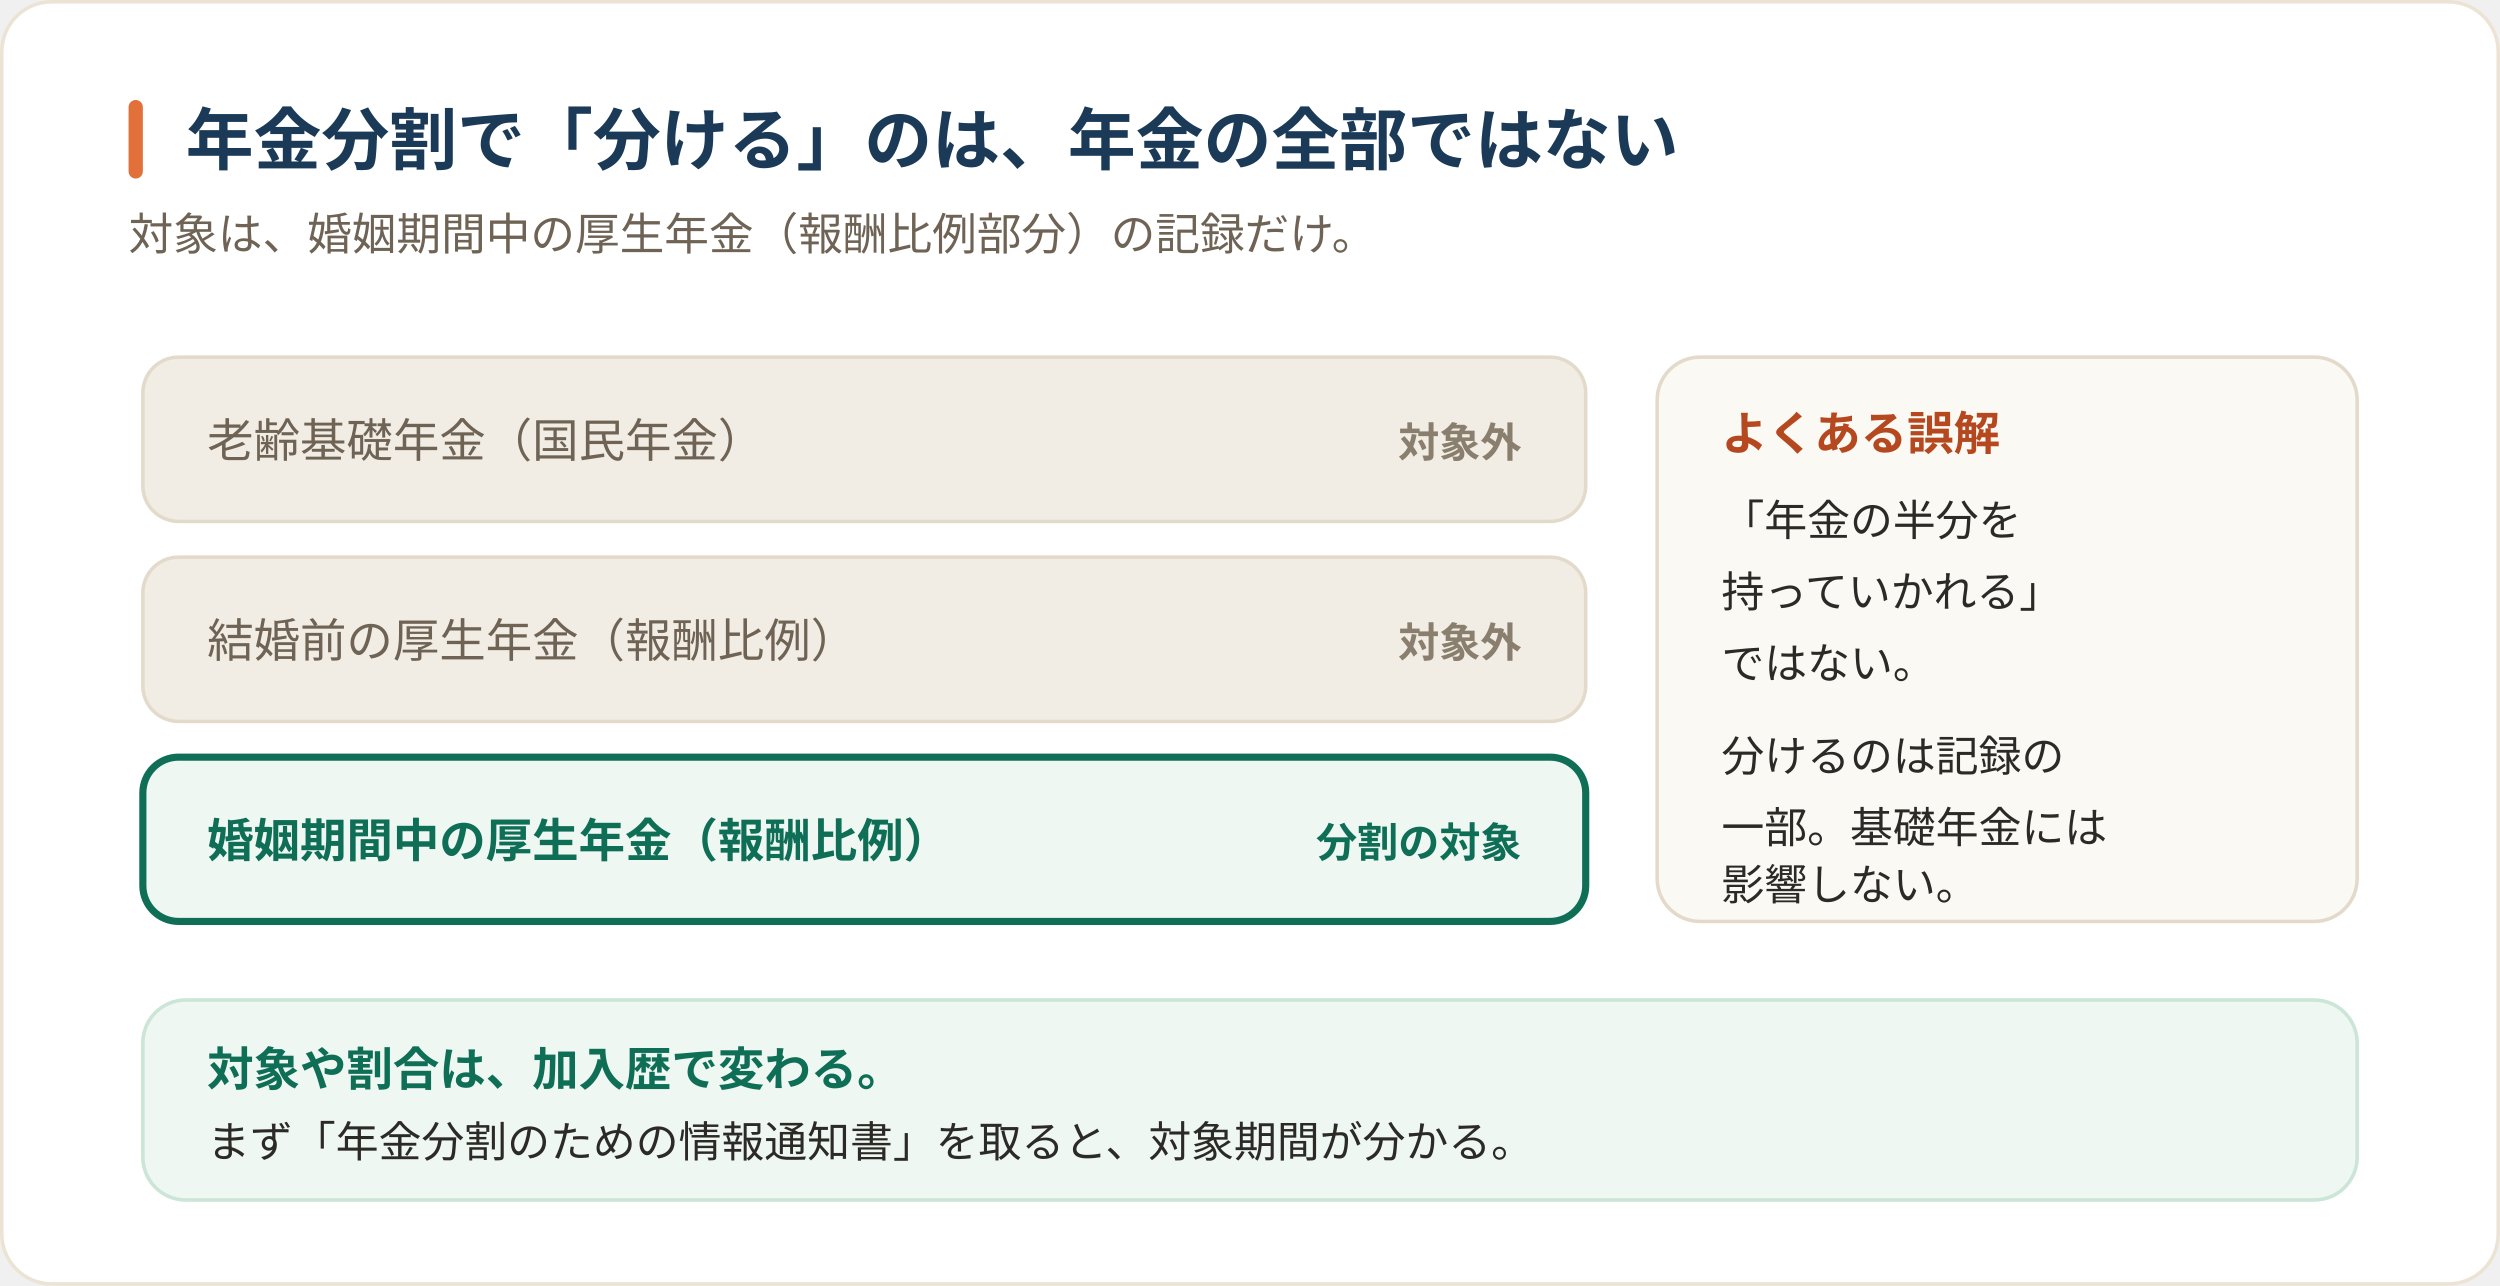
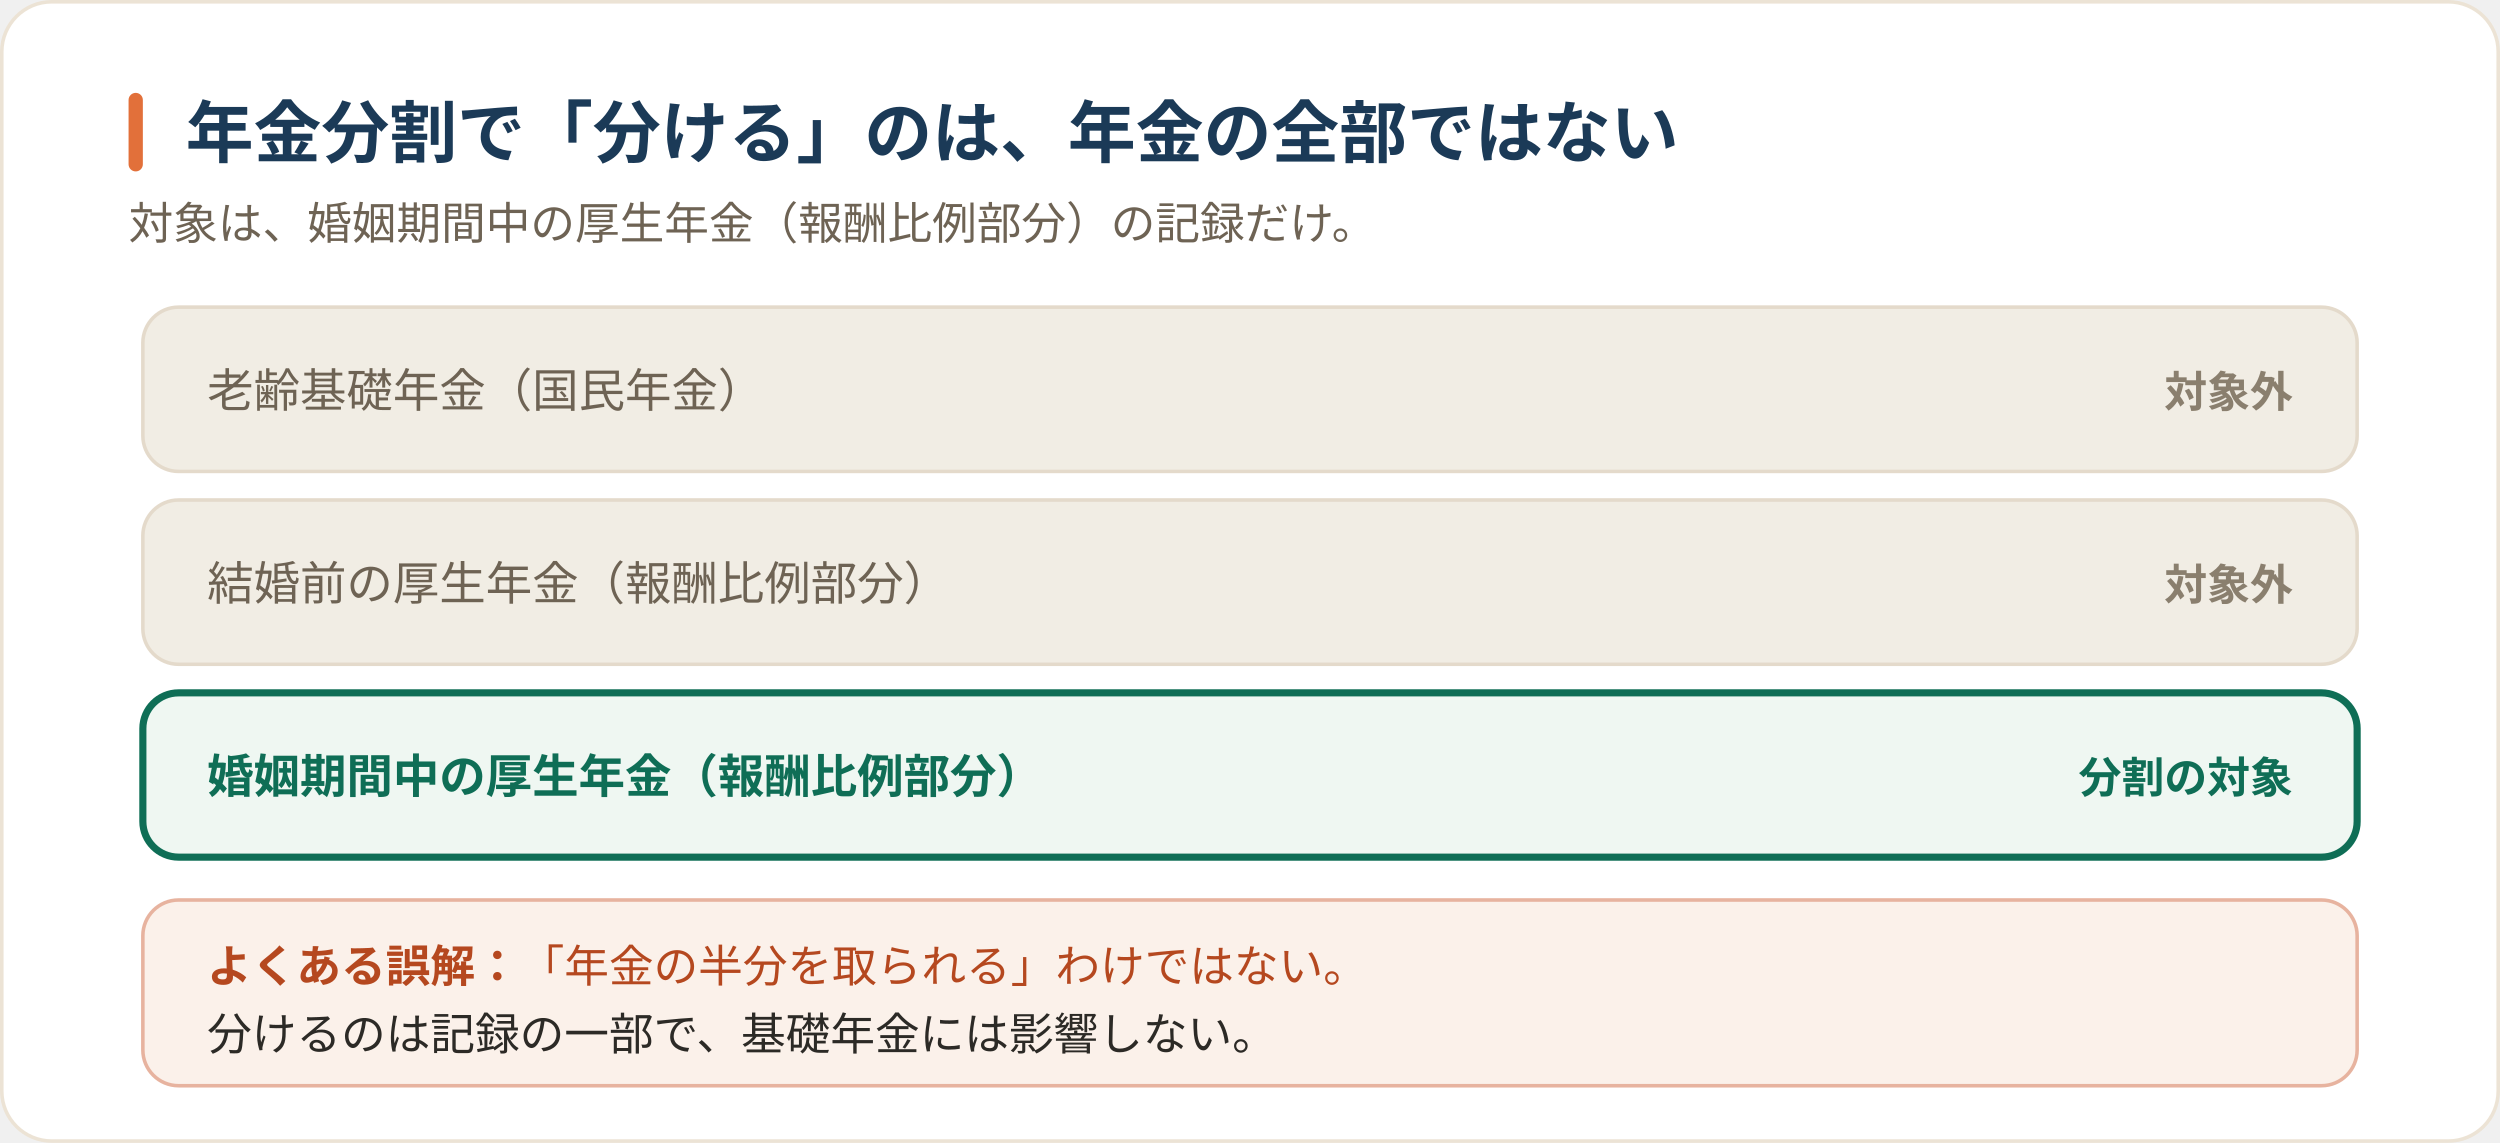
- <svg xmlns="http://www.w3.org/2000/svg" viewBox="0 0 700 360" role="img" aria-labelledby="t" font-family="'Zen Kaku Gothic New','Noto Sans JP','Hiragino Kaku Gothic ProN',sans-serif">
-   <rect x="0.5" y="0.5" width="699" height="359" rx="14" fill="#FFFFFF" stroke="#ECE3D5" />
-   <rect x="36" y="28" width="4" height="22" rx="2" fill="#E2703A" />
-   <text x="52" y="46" font-size="19" font-weight="800" fill="#1B3A57">年金分割で「分ける」のは、年金の全部ではない</text>
-   <text x="36" y="70" font-size="12.5" fill="#6E6354">対象は、婚姻期間中の厚生年金（報酬比例部分）の記録だけ。</text>
-   <rect x="40" y="100" width="404" height="46" rx="10" fill="#F1EDE4" stroke="#E4DACB" />
-   <text x="58" y="128" font-size="13" fill="#6E6354">老齢基礎年金（国民年金）</text>
-   <text x="426" y="128" font-size="11.5" font-weight="700" fill="#8A7F6E" text-anchor="end">対象外</text>
-   <rect x="40" y="156" width="404" height="46" rx="10" fill="#F1EDE4" stroke="#E4DACB" />
-   <text x="58" y="184" font-size="13" fill="#6E6354">結婚前の厚生年金（報酬比例）</text>
-   <text x="426" y="184" font-size="11.5" font-weight="700" fill="#8A7F6E" text-anchor="end">対象外</text>
-   <rect x="40" y="212" width="404" height="46" rx="10" fill="#EFF7F2" stroke="#0F6E56" stroke-width="2" />
-   <text x="58" y="240" font-size="13" font-weight="700" fill="#0F6E56">婚姻期間中の厚生年金（報酬比例）</text>
-   <text x="426" y="240" font-size="11.5" font-weight="700" fill="#0F6E56" text-anchor="end">分割の対象</text>
-   <rect x="464" y="100" width="196" height="158" rx="12" fill="#FBF9F4" stroke="#E4DACB" />
-   <text x="482" y="126" font-size="13" font-weight="700" fill="#B5481F">よくある誤解</text>
-   <text x="482" y="150" font-size="12" fill="#2C2A26">「年金の半分を</text>
-   <text x="482" y="170" font-size="12" fill="#2C2A26">持っていかれる」</text>
-   <text x="482" y="190" font-size="12" fill="#2C2A26">ではない。</text>
-   <text x="482" y="216" font-size="12" fill="#2C2A26">分けるのは記録の</text>
-   <text x="482" y="236" font-size="12" fill="#2C2A26">一部。基礎年金には</text>
-   <text x="482" y="252" font-size="12" fill="#2C2A26">影響しない。</text>
-   <rect x="40" y="280" width="620" height="56" rx="12" fill="#EFF7F2" stroke="#CBE5D6" />
-   <text x="58" y="304" font-size="13" font-weight="700" fill="#0F6E56">対象や割合は、加入歴で変わる。</text>
-   <text x="58" y="324" font-size="12" fill="#2C2A26">まず「年金分割のための情報通知書」を取ると、対象期間が分かる。</text>
+ <svg xmlns="http://www.w3.org/2000/svg" viewBox="0 0 700 320" role="img" aria-labelledby="t" font-family="'Zen Kaku Gothic New','Noto Sans JP','Hiragino Kaku Gothic ProN',sans-serif">
+   <rect x="0.5" y="0.5" width="699" height="319" rx="14" fill="#FFFFFF" stroke="#ECE3D5" />
+   <rect x="36" y="26" width="4" height="22" rx="2" fill="#E2703A" />
+   <text x="52" y="44" font-size="19" font-weight="800" fill="#1B3A57">年金分割で「分ける」のは、年金の全部ではない</text>
+   <text x="36" y="67" font-size="12.5" fill="#6E6354">対象は、婚姻期間中の厚生年金（報酬比例部分）の記録だけ。</text>
+   <rect x="40" y="86" width="620" height="46" rx="10" fill="#F1EDE4" stroke="#E4DACB" />
+   <text x="58" y="114" font-size="13" fill="#6E6354">老齢基礎年金（国民年金）</text>
+   <text x="642" y="114" font-size="12" font-weight="700" fill="#8A7F6E" text-anchor="end">対象外</text>
+   <rect x="40" y="140" width="620" height="46" rx="10" fill="#F1EDE4" stroke="#E4DACB" />
+   <text x="58" y="168" font-size="13" fill="#6E6354">結婚前の厚生年金（報酬比例部分）</text>
+   <text x="642" y="168" font-size="12" font-weight="700" fill="#8A7F6E" text-anchor="end">対象外</text>
+   <rect x="40" y="194" width="620" height="46" rx="10" fill="#EFF7F2" stroke="#0F6E56" stroke-width="2" />
+   <text x="58" y="222" font-size="13" font-weight="700" fill="#0F6E56">婚姻期間中の厚生年金（報酬比例部分）</text>
+   <text x="642" y="222" font-size="12" font-weight="700" fill="#0F6E56" text-anchor="end">分割の対象</text>
+   <rect x="40" y="252" width="620" height="52" rx="10" fill="#FBF1EA" stroke="#E7B39F" />
+   <text x="58" y="275" font-size="12.5" fill="#B5481F">
+     <tspan font-weight="700">よくある誤解：</tspan>「年金の半分を取られる」わけではない。</text>
+   <text x="58" y="294" font-size="12.5" fill="#2C2A26">分けるのは記録の一部で、基礎年金には影響しない。</text>
</svg>
